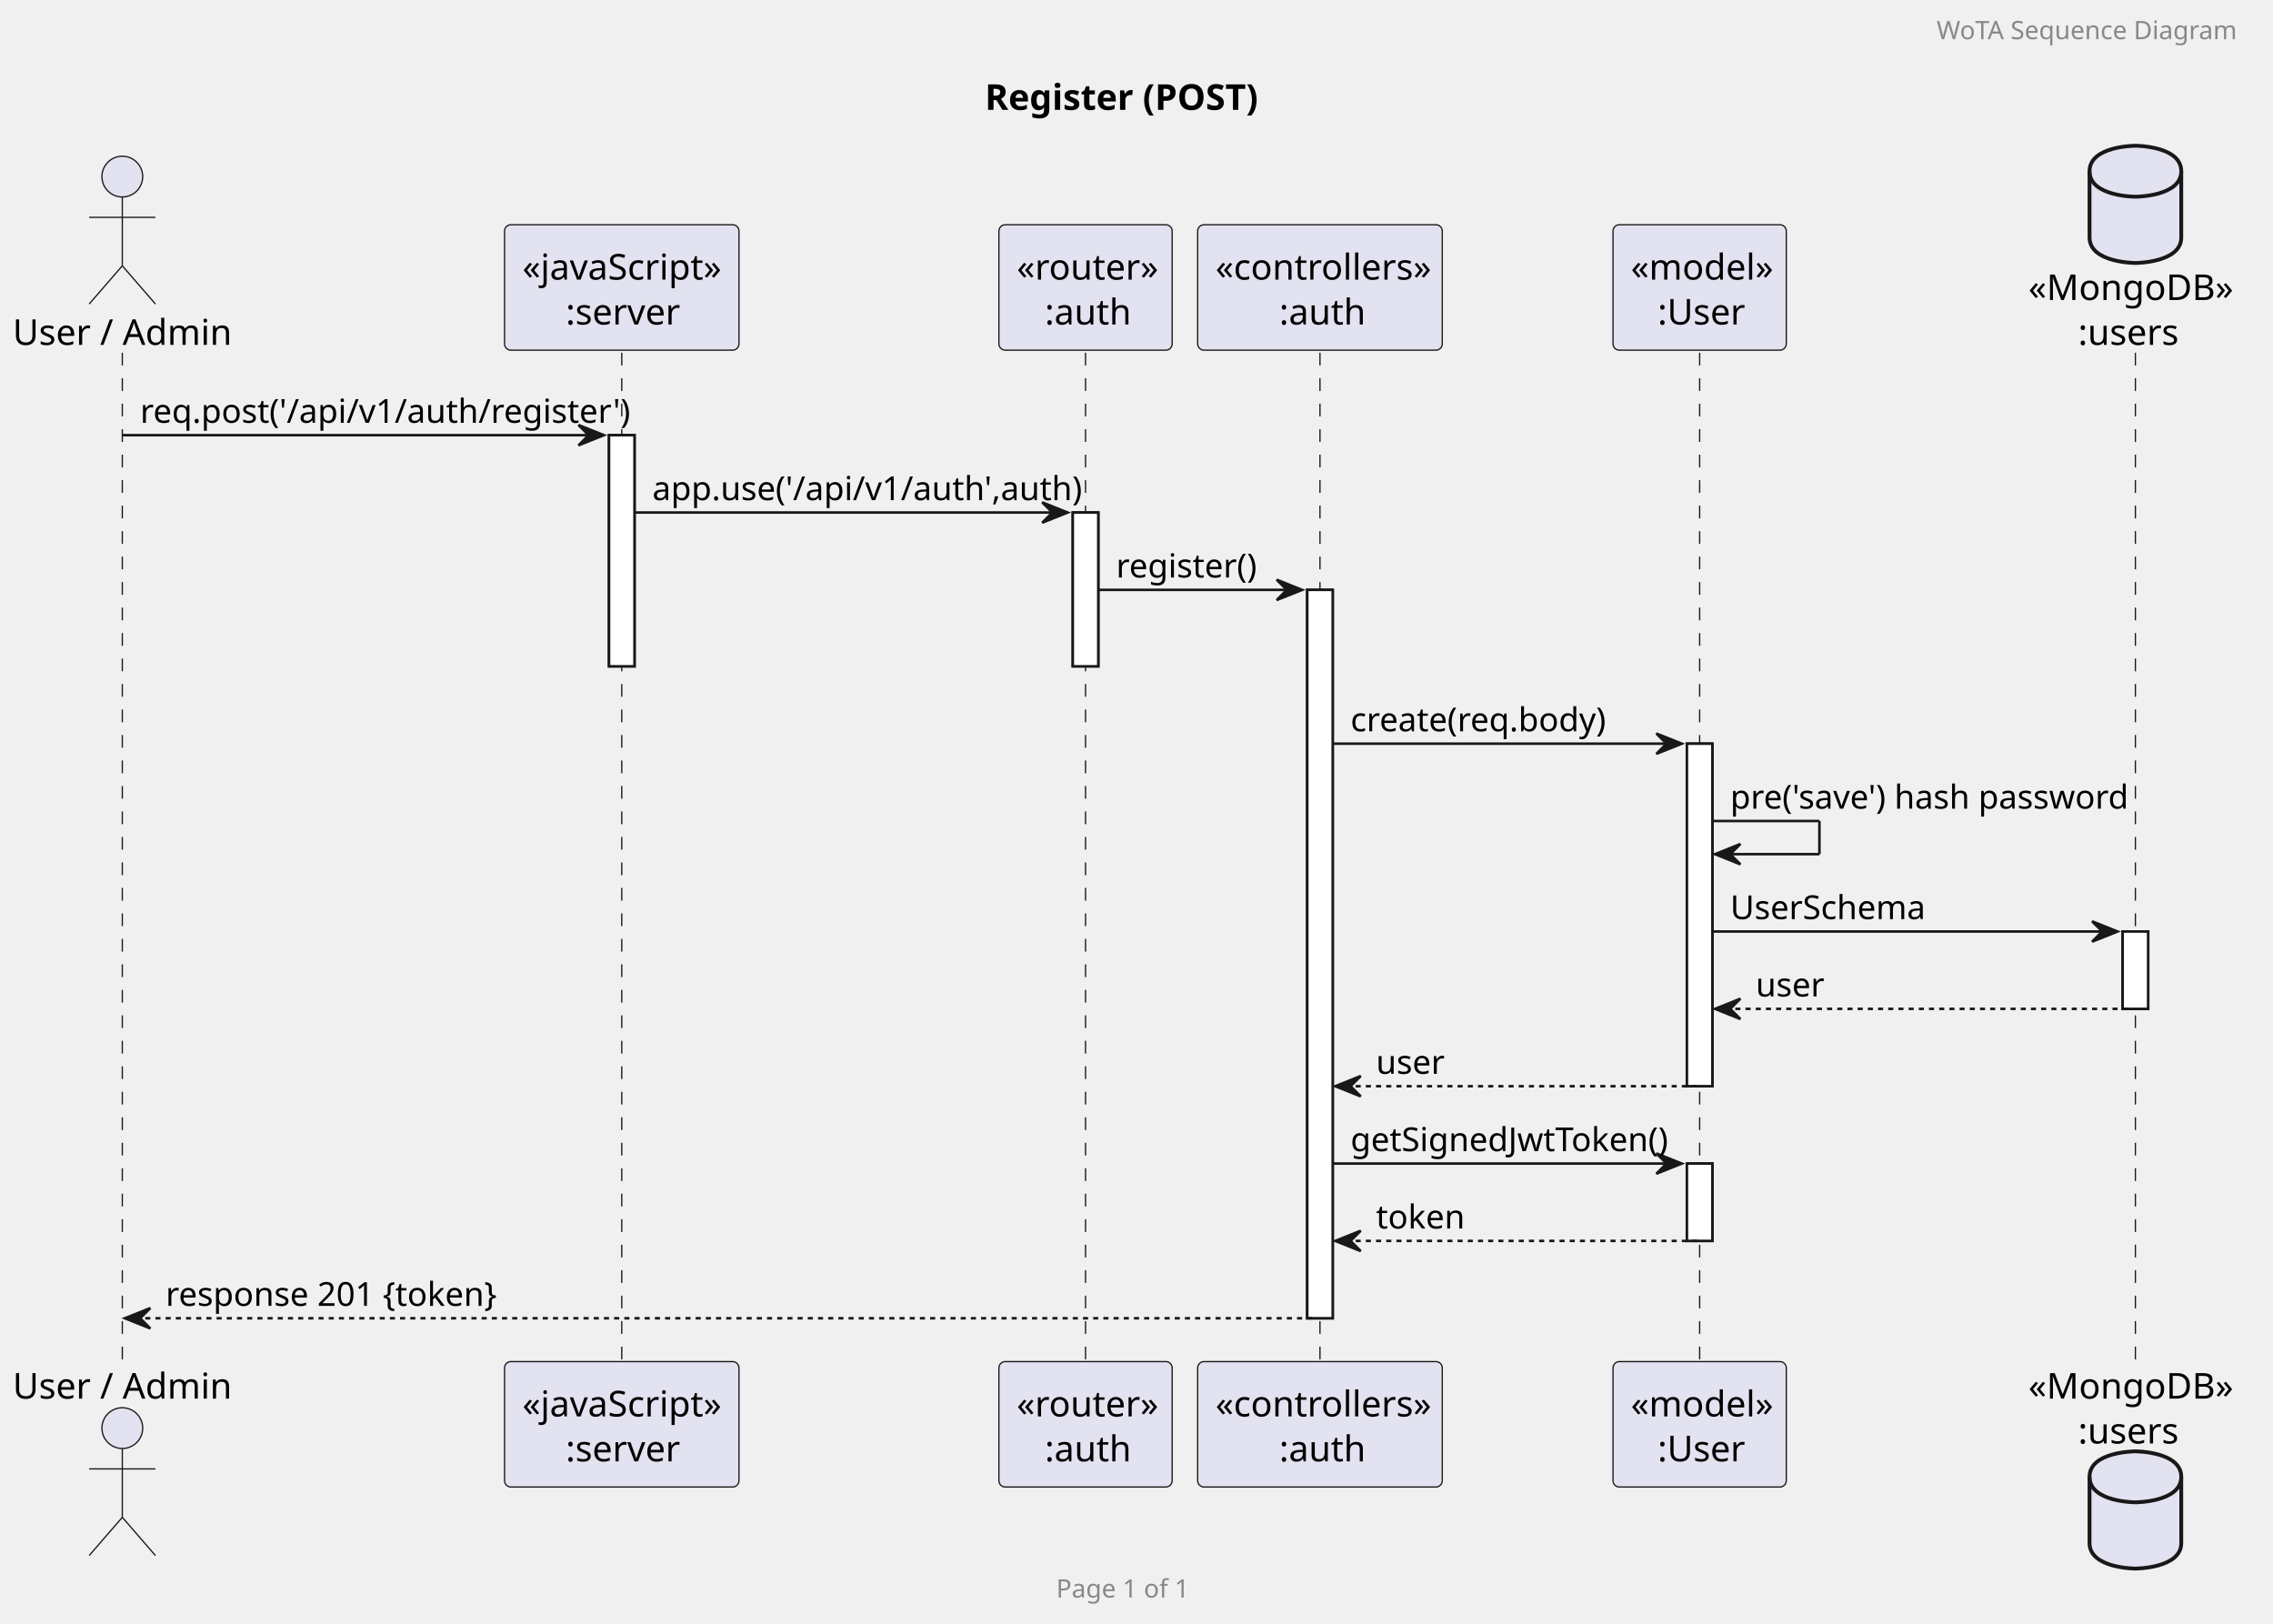
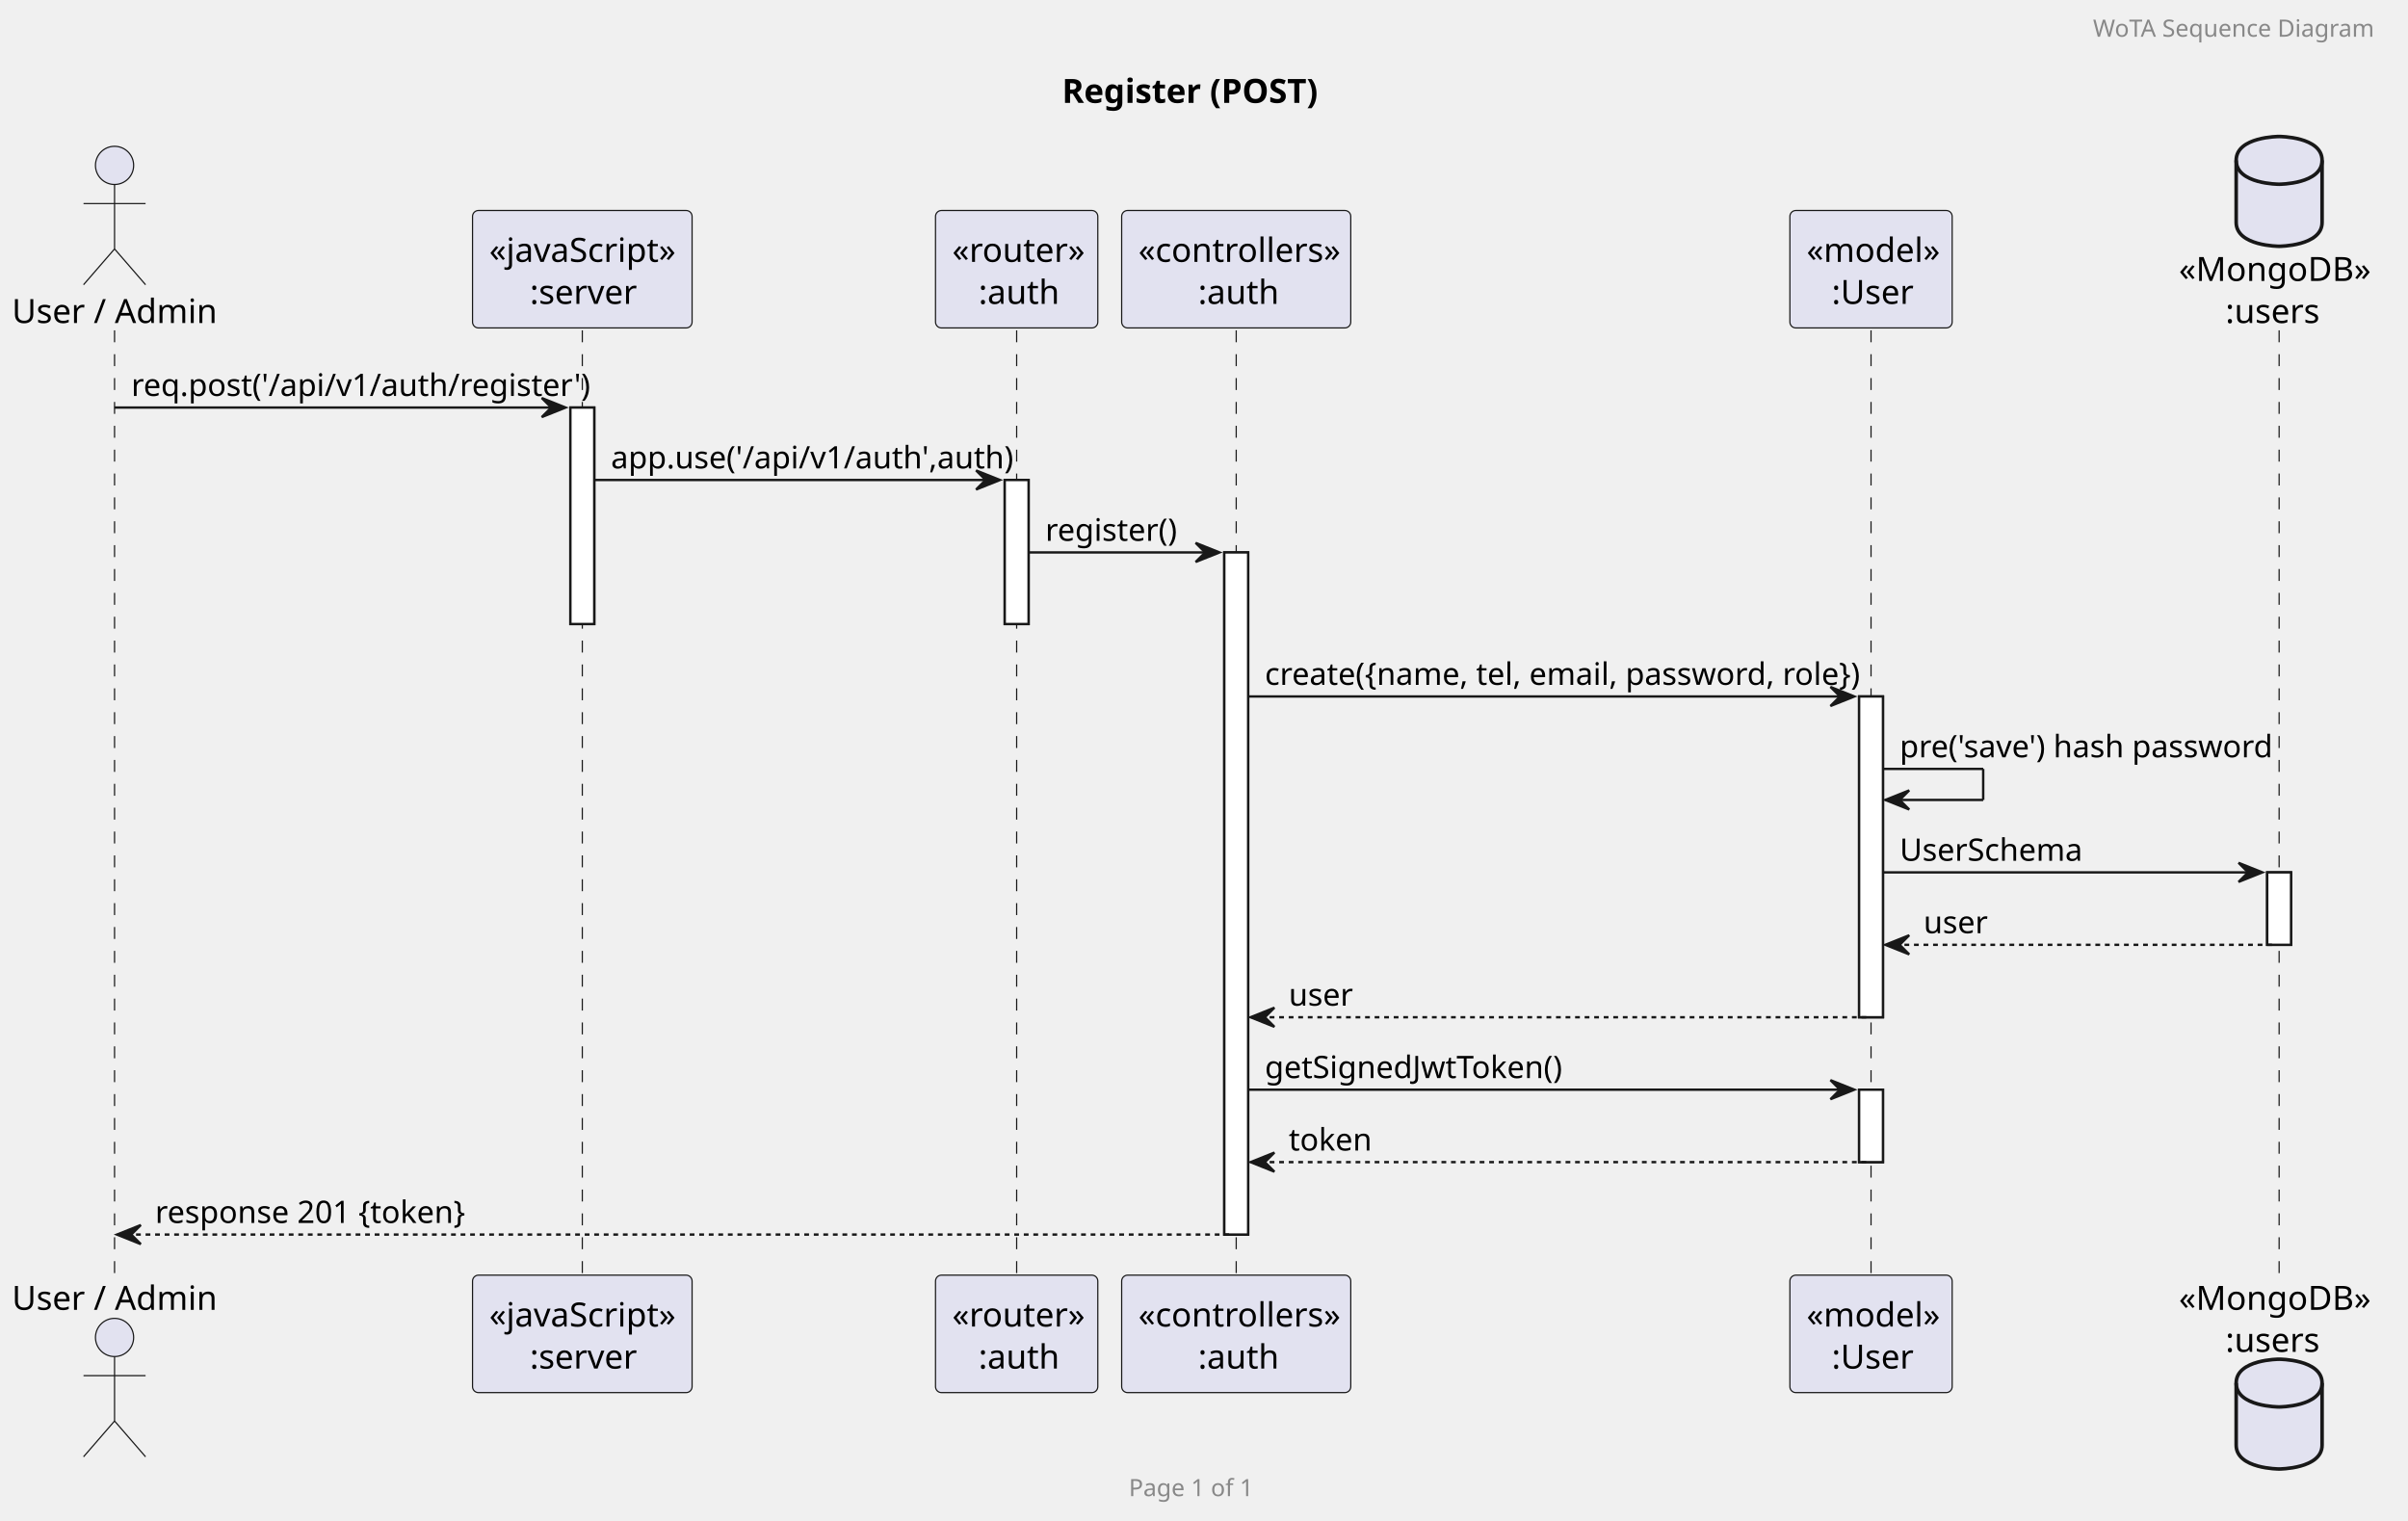
- <svg xmlns="http://www.w3.org/2000/svg" contentStyleType="text/css" height="637px" preserveAspectRatio="none" style="width:892px;height:637px;background:#FFFFFF;" version="1.1" viewBox="0 0 892 637" width="892px" zoomAndPan="magnify">
+ <svg xmlns="http://www.w3.org/2000/svg" contentStyleType="text/css" height="637px" preserveAspectRatio="none" style="width:1009px;height:637px;background:#FFFFFF;" version="1.1" viewBox="0 0 1009 637" width="1009px" zoomAndPan="magnify">
  <defs />
  <g>
-     <text fill="#000000" font-family="sans-serif" font-size="14" font-weight="bold" lengthAdjust="spacing" textLength="111" x="386.5" y="43.111">Register (POST)</text>
+     <text fill="#000000" font-family="sans-serif" font-size="14" font-weight="bold" lengthAdjust="spacing" textLength="111" x="445" y="43.111">Register (POST)</text>
    <rect fill="#FFFFFF" height="90.703" style="stroke:#181818;stroke-width:1.0;" width="10" x="239" y="170.758" />
    <rect fill="#FFFFFF" height="60.352" style="stroke:#181818;stroke-width:1.0;" width="10" x="421" y="201.109" />
    <rect fill="#FFFFFF" height="285.812" style="stroke:#181818;stroke-width:1.0;" width="10" x="513" y="231.461" />
-     <rect fill="#FFFFFF" height="134.406" style="stroke:#181818;stroke-width:1.0;" width="10" x="662" y="291.812" />
-     <rect fill="#FFFFFF" height="30.352" style="stroke:#181818;stroke-width:1.0;" width="10" x="662" y="456.57" />
-     <rect fill="#FFFFFF" height="30.352" style="stroke:#181818;stroke-width:1.0;" width="10" x="833" y="365.516" />
+     <rect fill="#FFFFFF" height="134.406" style="stroke:#181818;stroke-width:1.0;" width="10" x="779" y="291.812" />
+     <rect fill="#FFFFFF" height="30.352" style="stroke:#181818;stroke-width:1.0;" width="10" x="779" y="456.57" />
+     <rect fill="#FFFFFF" height="30.352" style="stroke:#181818;stroke-width:1.0;" width="10" x="950" y="365.516" />
    <line style="stroke:#181818;stroke-width:0.5;stroke-dasharray:5.0,5.0;" x1="48" x2="48" y1="138.406" y2="535.273" />
    <line style="stroke:#181818;stroke-width:0.5;stroke-dasharray:5.0,5.0;" x1="244" x2="244" y1="138.406" y2="535.273" />
    <line style="stroke:#181818;stroke-width:0.5;stroke-dasharray:5.0,5.0;" x1="426" x2="426" y1="138.406" y2="535.273" />
    <line style="stroke:#181818;stroke-width:0.5;stroke-dasharray:5.0,5.0;" x1="518" x2="518" y1="138.406" y2="535.273" />
-     <line style="stroke:#181818;stroke-width:0.5;stroke-dasharray:5.0,5.0;" x1="667" x2="667" y1="138.406" y2="535.273" />
-     <line style="stroke:#181818;stroke-width:0.5;stroke-dasharray:5.0,5.0;" x1="838" x2="838" y1="138.406" y2="535.273" />
+     <line style="stroke:#181818;stroke-width:0.5;stroke-dasharray:5.0,5.0;" x1="784" x2="784" y1="138.406" y2="535.273" />
+     <line style="stroke:#181818;stroke-width:0.5;stroke-dasharray:5.0,5.0;" x1="955" x2="955" y1="138.406" y2="535.273" />
    <text fill="#000000" font-family="sans-serif" font-size="14" lengthAdjust="spacing" textLength="80" x="5" y="135.33">User / Admin</text>
    <ellipse cx="48" cy="69.297" fill="#E2E2F0" rx="8" ry="8" style="stroke:#181818;stroke-width:0.5;" />
    <path d="M48,77.297 L48,104.297 M35,85.297 L61,85.297 M48,104.297 L35,119.297 M48,104.297 L61,119.297 " fill="none" style="stroke:#181818;stroke-width:0.5;" />
    <text fill="#000000" font-family="sans-serif" font-size="14" lengthAdjust="spacing" textLength="80" x="5" y="548.807">User / Admin</text>
    <ellipse cx="48" cy="560.383" fill="#E2E2F0" rx="8" ry="8" style="stroke:#181818;stroke-width:0.5;" />
    <path d="M48,568.383 L48,595.383 M35,576.383 L61,576.383 M48,595.383 L35,610.383 M48,595.383 L61,610.383 " fill="none" style="stroke:#181818;stroke-width:0.5;" />
    <rect fill="#E2E2F0" height="49.219" rx="2.5" ry="2.5" style="stroke:#181818;stroke-width:0.5;" width="92" x="198" y="88.188" />
    <text fill="#000000" font-family="sans-serif" font-size="14" lengthAdjust="spacing" textLength="78" x="205" y="109.721">«javaScript»</text>
    <text fill="#000000" font-family="sans-serif" font-size="14" lengthAdjust="spacing" textLength="44" x="222" y="127.33">:server</text>
    <rect fill="#E2E2F0" height="49.219" rx="2.5" ry="2.5" style="stroke:#181818;stroke-width:0.5;" width="92" x="198" y="534.273" />
    <text fill="#000000" font-family="sans-serif" font-size="14" lengthAdjust="spacing" textLength="78" x="205" y="555.807">«javaScript»</text>
    <text fill="#000000" font-family="sans-serif" font-size="14" lengthAdjust="spacing" textLength="44" x="222" y="573.416">:server</text>
    <rect fill="#E2E2F0" height="49.219" rx="2.5" ry="2.5" style="stroke:#181818;stroke-width:0.5;" width="68" x="392" y="88.188" />
    <text fill="#000000" font-family="sans-serif" font-size="14" lengthAdjust="spacing" textLength="54" x="399" y="109.721">«router»</text>
    <text fill="#000000" font-family="sans-serif" font-size="14" lengthAdjust="spacing" textLength="32" x="410" y="127.33">:auth</text>
    <rect fill="#E2E2F0" height="49.219" rx="2.5" ry="2.5" style="stroke:#181818;stroke-width:0.5;" width="68" x="392" y="534.273" />
    <text fill="#000000" font-family="sans-serif" font-size="14" lengthAdjust="spacing" textLength="54" x="399" y="555.807">«router»</text>
    <text fill="#000000" font-family="sans-serif" font-size="14" lengthAdjust="spacing" textLength="32" x="410" y="573.416">:auth</text>
    <rect fill="#E2E2F0" height="49.219" rx="2.5" ry="2.5" style="stroke:#181818;stroke-width:0.5;" width="96" x="470" y="88.188" />
    <text fill="#000000" font-family="sans-serif" font-size="14" lengthAdjust="spacing" textLength="82" x="477" y="109.721">«controllers»</text>
    <text fill="#000000" font-family="sans-serif" font-size="14" lengthAdjust="spacing" textLength="32" x="502" y="127.33">:auth</text>
    <rect fill="#E2E2F0" height="49.219" rx="2.5" ry="2.5" style="stroke:#181818;stroke-width:0.5;" width="96" x="470" y="534.273" />
    <text fill="#000000" font-family="sans-serif" font-size="14" lengthAdjust="spacing" textLength="82" x="477" y="555.807">«controllers»</text>
    <text fill="#000000" font-family="sans-serif" font-size="14" lengthAdjust="spacing" textLength="32" x="502" y="573.416">:auth</text>
-     <rect fill="#E2E2F0" height="49.219" rx="2.5" ry="2.5" style="stroke:#181818;stroke-width:0.5;" width="68" x="633" y="88.188" />
-     <text fill="#000000" font-family="sans-serif" font-size="14" lengthAdjust="spacing" textLength="54" x="640" y="109.721">«model»</text>
-     <text fill="#000000" font-family="sans-serif" font-size="14" lengthAdjust="spacing" textLength="33" x="650.5" y="127.33">:User</text>
-     <rect fill="#E2E2F0" height="49.219" rx="2.5" ry="2.5" style="stroke:#181818;stroke-width:0.5;" width="68" x="633" y="534.273" />
-     <text fill="#000000" font-family="sans-serif" font-size="14" lengthAdjust="spacing" textLength="54" x="640" y="555.807">«model»</text>
-     <text fill="#000000" font-family="sans-serif" font-size="14" lengthAdjust="spacing" textLength="33" x="650.5" y="573.416">:User</text>
-     <text fill="#000000" font-family="sans-serif" font-size="14" lengthAdjust="spacing" textLength="78" x="796" y="117.721">«MongoDB»</text>
-     <text fill="#000000" font-family="sans-serif" font-size="14" lengthAdjust="spacing" textLength="39" x="815.5" y="135.33">:users</text>
-     <path d="M820,67.188 C820,57.188 838,57.188 838,57.188 C838,57.188 856,57.188 856,67.188 L856,93.188 C856,103.188 838,103.188 838,103.188 C838,103.188 820,103.188 820,93.188 L820,67.188 " fill="#E2E2F0" style="stroke:#181818;stroke-width:1.5;" />
-     <path d="M820,67.188 C820,77.188 838,77.188 838,77.188 C838,77.188 856,77.188 856,67.188 " fill="none" style="stroke:#181818;stroke-width:1.5;" />
-     <text fill="#000000" font-family="sans-serif" font-size="14" lengthAdjust="spacing" textLength="78" x="796" y="548.807">«MongoDB»</text>
-     <text fill="#000000" font-family="sans-serif" font-size="14" lengthAdjust="spacing" textLength="39" x="815.5" y="566.416">:users</text>
-     <path d="M820,579.492 C820,569.492 838,569.492 838,569.492 C838,569.492 856,569.492 856,579.492 L856,605.492 C856,615.492 838,615.492 838,615.492 C838,615.492 820,615.492 820,605.492 L820,579.492 " fill="#E2E2F0" style="stroke:#181818;stroke-width:1.5;" />
-     <path d="M820,579.492 C820,589.492 838,589.492 838,589.492 C838,589.492 856,589.492 856,579.492 " fill="none" style="stroke:#181818;stroke-width:1.5;" />
+     <rect fill="#E2E2F0" height="49.219" rx="2.5" ry="2.5" style="stroke:#181818;stroke-width:0.5;" width="68" x="750" y="88.188" />
+     <text fill="#000000" font-family="sans-serif" font-size="14" lengthAdjust="spacing" textLength="54" x="757" y="109.721">«model»</text>
+     <text fill="#000000" font-family="sans-serif" font-size="14" lengthAdjust="spacing" textLength="33" x="767.5" y="127.33">:User</text>
+     <rect fill="#E2E2F0" height="49.219" rx="2.5" ry="2.5" style="stroke:#181818;stroke-width:0.5;" width="68" x="750" y="534.273" />
+     <text fill="#000000" font-family="sans-serif" font-size="14" lengthAdjust="spacing" textLength="54" x="757" y="555.807">«model»</text>
+     <text fill="#000000" font-family="sans-serif" font-size="14" lengthAdjust="spacing" textLength="33" x="767.5" y="573.416">:User</text>
+     <text fill="#000000" font-family="sans-serif" font-size="14" lengthAdjust="spacing" textLength="78" x="913" y="117.721">«MongoDB»</text>
+     <text fill="#000000" font-family="sans-serif" font-size="14" lengthAdjust="spacing" textLength="39" x="932.5" y="135.33">:users</text>
+     <path d="M937,67.188 C937,57.188 955,57.188 955,57.188 C955,57.188 973,57.188 973,67.188 L973,93.188 C973,103.188 955,103.188 955,103.188 C955,103.188 937,103.188 937,93.188 L937,67.188 " fill="#E2E2F0" style="stroke:#181818;stroke-width:1.5;" />
+     <path d="M937,67.188 C937,77.188 955,77.188 955,77.188 C955,77.188 973,77.188 973,67.188 " fill="none" style="stroke:#181818;stroke-width:1.5;" />
+     <text fill="#000000" font-family="sans-serif" font-size="14" lengthAdjust="spacing" textLength="78" x="913" y="548.807">«MongoDB»</text>
+     <text fill="#000000" font-family="sans-serif" font-size="14" lengthAdjust="spacing" textLength="39" x="932.5" y="566.416">:users</text>
+     <path d="M937,579.492 C937,569.492 955,569.492 955,569.492 C955,569.492 973,569.492 973,579.492 L973,605.492 C973,615.492 955,615.492 955,615.492 C955,615.492 937,615.492 937,605.492 L937,579.492 " fill="#E2E2F0" style="stroke:#181818;stroke-width:1.5;" />
+     <path d="M937,579.492 C937,589.492 955,589.492 955,589.492 C955,589.492 973,589.492 973,579.492 " fill="none" style="stroke:#181818;stroke-width:1.5;" />
    <rect fill="#FFFFFF" height="90.703" style="stroke:#181818;stroke-width:1.0;" width="10" x="239" y="170.758" />
    <rect fill="#FFFFFF" height="60.352" style="stroke:#181818;stroke-width:1.0;" width="10" x="421" y="201.109" />
    <rect fill="#FFFFFF" height="285.812" style="stroke:#181818;stroke-width:1.0;" width="10" x="513" y="231.461" />
-     <rect fill="#FFFFFF" height="134.406" style="stroke:#181818;stroke-width:1.0;" width="10" x="662" y="291.812" />
-     <rect fill="#FFFFFF" height="30.352" style="stroke:#181818;stroke-width:1.0;" width="10" x="662" y="456.57" />
-     <rect fill="#FFFFFF" height="30.352" style="stroke:#181818;stroke-width:1.0;" width="10" x="833" y="365.516" />
+     <rect fill="#FFFFFF" height="134.406" style="stroke:#181818;stroke-width:1.0;" width="10" x="779" y="291.812" />
+     <rect fill="#FFFFFF" height="30.352" style="stroke:#181818;stroke-width:1.0;" width="10" x="779" y="456.57" />
+     <rect fill="#FFFFFF" height="30.352" style="stroke:#181818;stroke-width:1.0;" width="10" x="950" y="365.516" />
    <polygon fill="#181818" points="227,166.758,237,170.758,227,174.758,231,170.758" style="stroke:#181818;stroke-width:1.0;" />
    <line style="stroke:#181818;stroke-width:1.0;" x1="48" x2="233" y1="170.758" y2="170.758" />
    <text fill="#000000" font-family="sans-serif" font-size="13" lengthAdjust="spacing" textLength="172" x="55" y="165.901">req.post('/api/v1/auth/register')</text>
    <polygon fill="#181818" points="409,197.109,419,201.109,409,205.109,413,201.109" style="stroke:#181818;stroke-width:1.0;" />
    <line style="stroke:#181818;stroke-width:1.0;" x1="249" x2="415" y1="201.109" y2="201.109" />
    <text fill="#000000" font-family="sans-serif" font-size="13" lengthAdjust="spacing" textLength="153" x="256" y="196.253">app.use('/api/v1/auth',auth)</text>
    <polygon fill="#181818" points="501,227.461,511,231.461,501,235.461,505,231.461" style="stroke:#181818;stroke-width:1.0;" />
    <line style="stroke:#181818;stroke-width:1.0;" x1="431" x2="507" y1="231.461" y2="231.461" />
    <text fill="#000000" font-family="sans-serif" font-size="13" lengthAdjust="spacing" textLength="51" x="438" y="226.605">register()</text>
-     <polygon fill="#181818" points="650,287.812,660,291.812,650,295.812,654,291.812" style="stroke:#181818;stroke-width:1.0;" />
-     <line style="stroke:#181818;stroke-width:1.0;" x1="523" x2="656" y1="291.812" y2="291.812" />
-     <text fill="#000000" font-family="sans-serif" font-size="13" lengthAdjust="spacing" textLength="94" x="530" y="286.956">create(req.body)</text>
-     <line style="stroke:#181818;stroke-width:1.0;" x1="672" x2="714" y1="322.164" y2="322.164" />
-     <line style="stroke:#181818;stroke-width:1.0;" x1="714" x2="714" y1="322.164" y2="335.164" />
-     <line style="stroke:#181818;stroke-width:1.0;" x1="673" x2="714" y1="335.164" y2="335.164" />
-     <polygon fill="#181818" points="683,331.164,673,335.164,683,339.164,679,335.164" style="stroke:#181818;stroke-width:1.0;" />
-     <text fill="#000000" font-family="sans-serif" font-size="13" lengthAdjust="spacing" textLength="147" x="679" y="317.308">pre('save') hash password</text>
-     <polygon fill="#181818" points="821,361.516,831,365.516,821,369.516,825,365.516" style="stroke:#181818;stroke-width:1.0;" />
-     <line style="stroke:#181818;stroke-width:1.0;" x1="672" x2="827" y1="365.516" y2="365.516" />
-     <text fill="#000000" font-family="sans-serif" font-size="13" lengthAdjust="spacing" textLength="75" x="679" y="360.659">UserSchema</text>
-     <polygon fill="#181818" points="683,391.867,673,395.867,683,399.867,679,395.867" style="stroke:#181818;stroke-width:1.0;" />
-     <line style="stroke:#181818;stroke-width:1.0;stroke-dasharray:2.0,2.0;" x1="677" x2="837" y1="395.867" y2="395.867" />
-     <text fill="#000000" font-family="sans-serif" font-size="13" lengthAdjust="spacing" textLength="25" x="689" y="391.011">user</text>
+     <polygon fill="#181818" points="767,287.812,777,291.812,767,295.812,771,291.812" style="stroke:#181818;stroke-width:1.0;" />
+     <line style="stroke:#181818;stroke-width:1.0;" x1="523" x2="773" y1="291.812" y2="291.812" />
+     <text fill="#000000" font-family="sans-serif" font-size="13" lengthAdjust="spacing" textLength="237" x="530" y="286.956">create({name, tel, email, password, role})</text>
+     <line style="stroke:#181818;stroke-width:1.0;" x1="789" x2="831" y1="322.164" y2="322.164" />
+     <line style="stroke:#181818;stroke-width:1.0;" x1="831" x2="831" y1="322.164" y2="335.164" />
+     <line style="stroke:#181818;stroke-width:1.0;" x1="790" x2="831" y1="335.164" y2="335.164" />
+     <polygon fill="#181818" points="800,331.164,790,335.164,800,339.164,796,335.164" style="stroke:#181818;stroke-width:1.0;" />
+     <text fill="#000000" font-family="sans-serif" font-size="13" lengthAdjust="spacing" textLength="147" x="796" y="317.308">pre('save') hash password</text>
+     <polygon fill="#181818" points="938,361.516,948,365.516,938,369.516,942,365.516" style="stroke:#181818;stroke-width:1.0;" />
+     <line style="stroke:#181818;stroke-width:1.0;" x1="789" x2="944" y1="365.516" y2="365.516" />
+     <text fill="#000000" font-family="sans-serif" font-size="13" lengthAdjust="spacing" textLength="75" x="796" y="360.659">UserSchema</text>
+     <polygon fill="#181818" points="800,391.867,790,395.867,800,399.867,796,395.867" style="stroke:#181818;stroke-width:1.0;" />
+     <line style="stroke:#181818;stroke-width:1.0;stroke-dasharray:2.0,2.0;" x1="794" x2="954" y1="395.867" y2="395.867" />
+     <text fill="#000000" font-family="sans-serif" font-size="13" lengthAdjust="spacing" textLength="25" x="806" y="391.011">user</text>
    <polygon fill="#181818" points="534,422.219,524,426.219,534,430.219,530,426.219" style="stroke:#181818;stroke-width:1.0;" />
-     <line style="stroke:#181818;stroke-width:1.0;stroke-dasharray:2.0,2.0;" x1="528" x2="666" y1="426.219" y2="426.219" />
+     <line style="stroke:#181818;stroke-width:1.0;stroke-dasharray:2.0,2.0;" x1="528" x2="783" y1="426.219" y2="426.219" />
    <text fill="#000000" font-family="sans-serif" font-size="13" lengthAdjust="spacing" textLength="25" x="540" y="421.362">user</text>
-     <polygon fill="#181818" points="650,452.57,660,456.57,650,460.57,654,456.57" style="stroke:#181818;stroke-width:1.0;" />
-     <line style="stroke:#181818;stroke-width:1.0;" x1="523" x2="656" y1="456.57" y2="456.57" />
+     <polygon fill="#181818" points="767,452.57,777,456.57,767,460.57,771,456.57" style="stroke:#181818;stroke-width:1.0;" />
+     <line style="stroke:#181818;stroke-width:1.0;" x1="523" x2="773" y1="456.57" y2="456.57" />
    <text fill="#000000" font-family="sans-serif" font-size="13" lengthAdjust="spacing" textLength="120" x="530" y="451.714">getSignedJwtToken()</text>
    <polygon fill="#181818" points="534,482.922,524,486.922,534,490.922,530,486.922" style="stroke:#181818;stroke-width:1.0;" />
-     <line style="stroke:#181818;stroke-width:1.0;stroke-dasharray:2.0,2.0;" x1="528" x2="666" y1="486.922" y2="486.922" />
+     <line style="stroke:#181818;stroke-width:1.0;stroke-dasharray:2.0,2.0;" x1="528" x2="783" y1="486.922" y2="486.922" />
    <text fill="#000000" font-family="sans-serif" font-size="13" lengthAdjust="spacing" textLength="32" x="540" y="482.065">token</text>
    <polygon fill="#181818" points="59,513.273,49,517.273,59,521.273,55,517.273" style="stroke:#181818;stroke-width:1.0;" />
    <line style="stroke:#181818;stroke-width:1.0;stroke-dasharray:2.0,2.0;" x1="53" x2="517" y1="517.273" y2="517.273" />
    <text fill="#000000" font-family="sans-serif" font-size="13" lengthAdjust="spacing" textLength="122" x="65" y="512.417">response 201 {token}</text>
-     <text fill="#888888" font-family="sans-serif" font-size="10" lengthAdjust="spacing" textLength="124" x="760" y="15.381">WoTA Sequence Diagram</text>
-     <text fill="#888888" font-family="sans-serif" font-size="10" lengthAdjust="spacing" textLength="55" x="414.5" y="626.873">Page 1 of 1</text>
+     <text fill="#888888" font-family="sans-serif" font-size="10" lengthAdjust="spacing" textLength="124" x="877" y="15.381">WoTA Sequence Diagram</text>
+     <text fill="#888888" font-family="sans-serif" font-size="10" lengthAdjust="spacing" textLength="55" x="473" y="626.873">Page 1 of 1</text>
  </g>
</svg>
